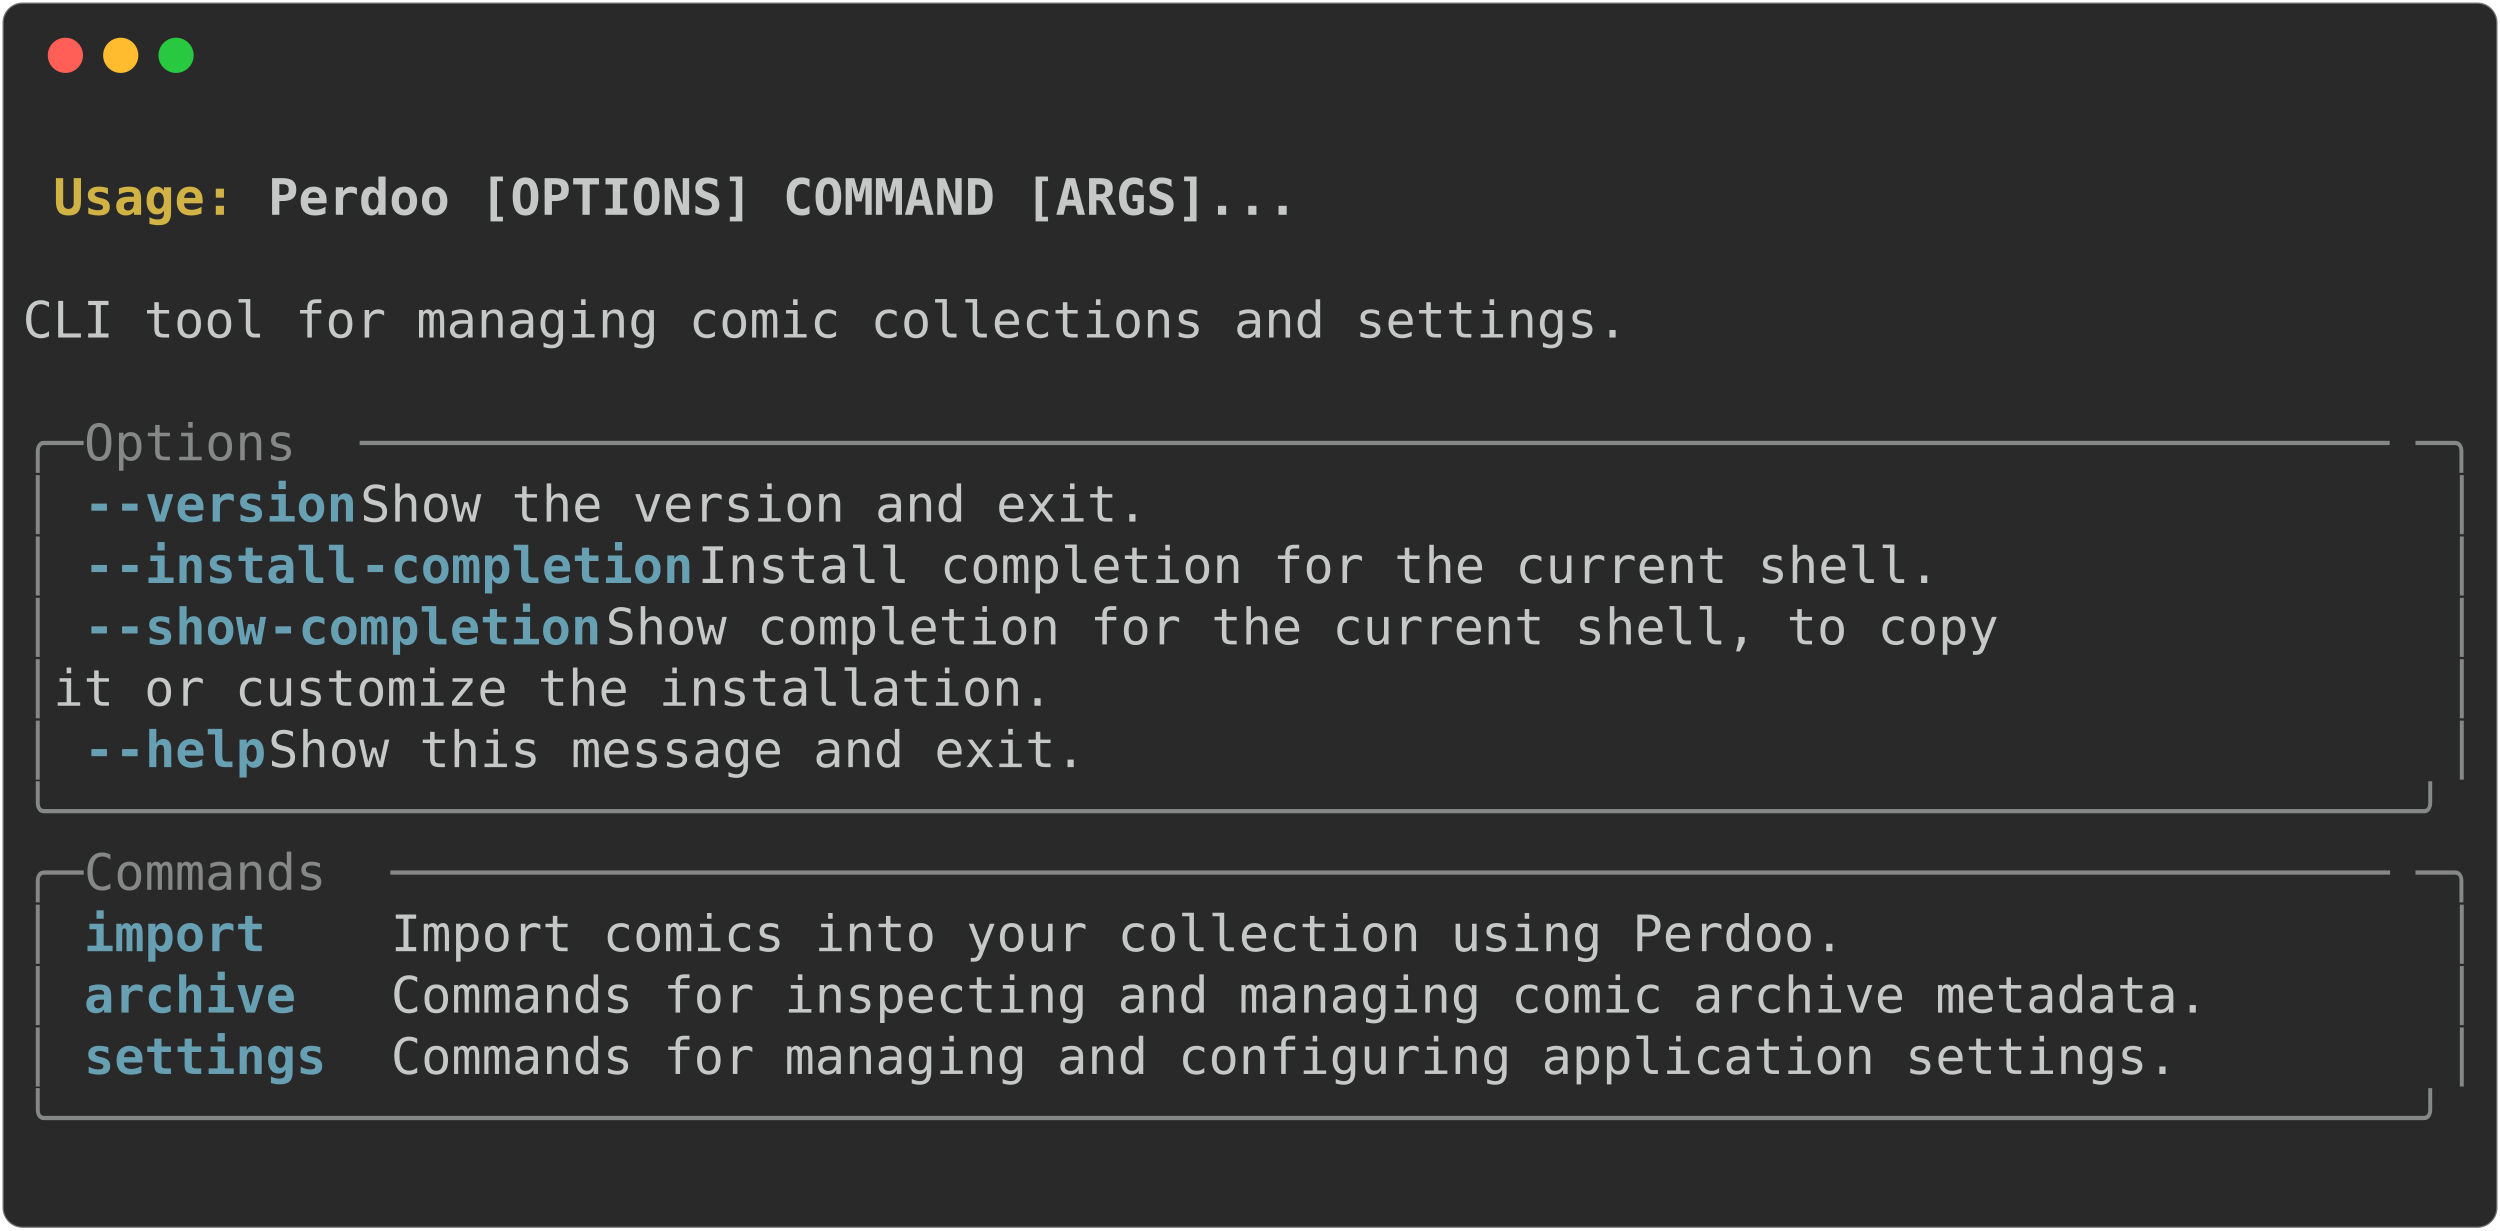
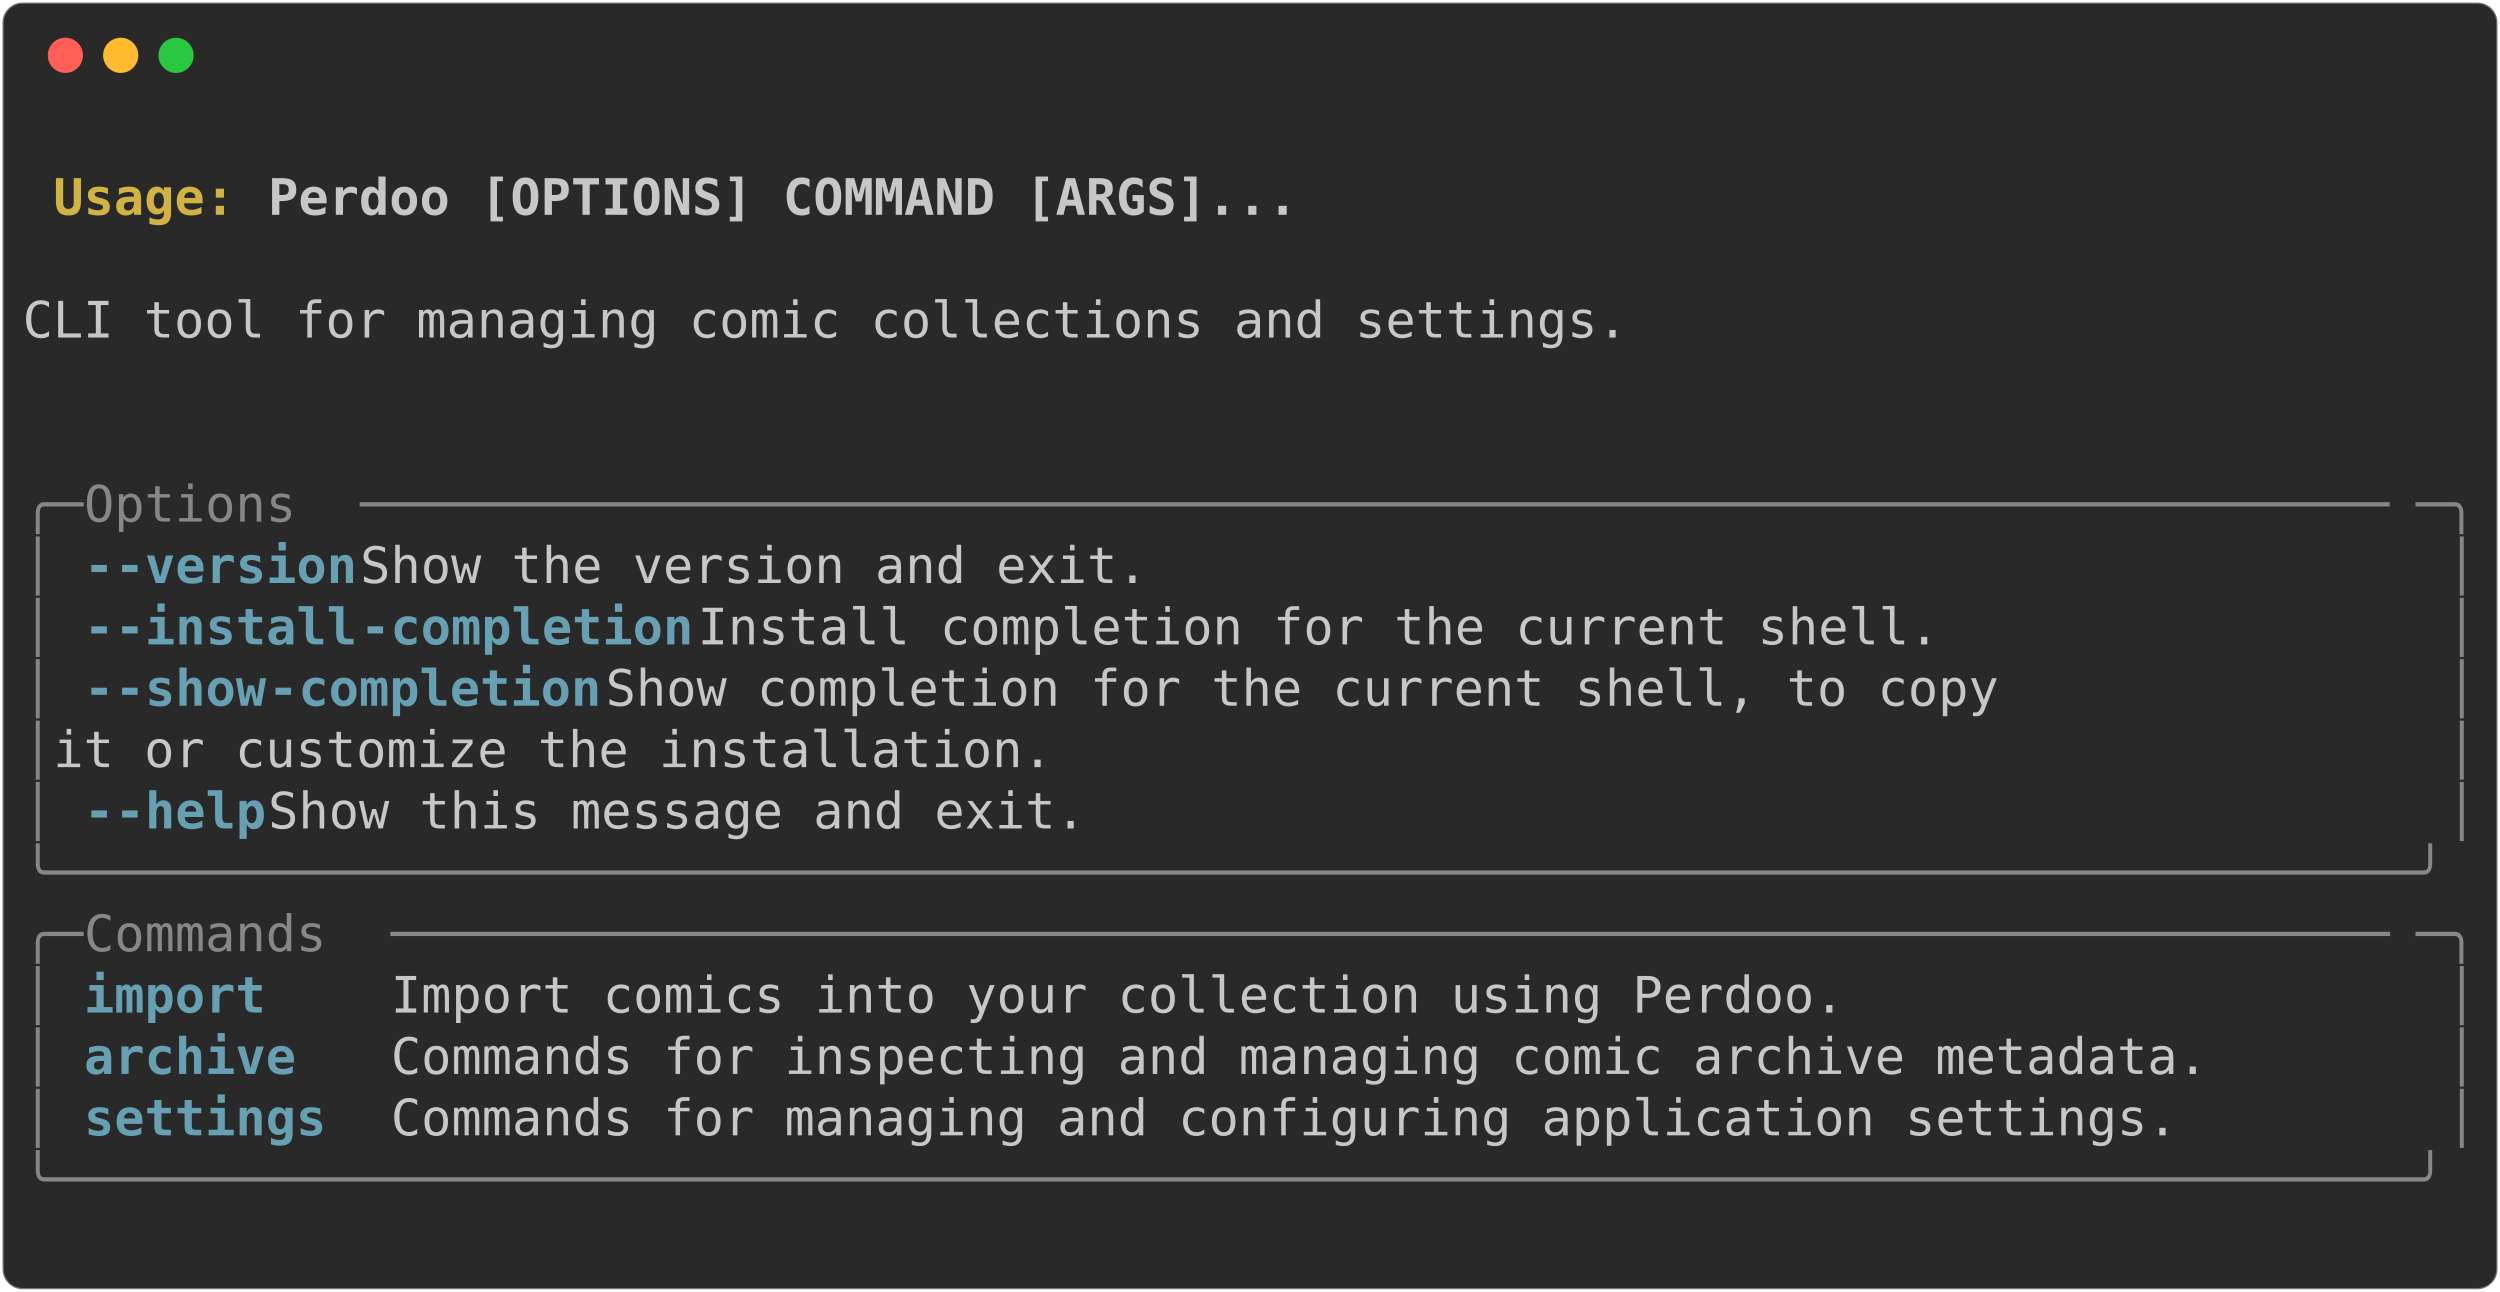
- <svg xmlns="http://www.w3.org/2000/svg" class="rich-terminal" viewBox="0 0 994 489.2">
+ <svg xmlns="http://www.w3.org/2000/svg" class="rich-terminal" viewBox="0 0 994 513.6">
  <style>

    @font-face {
        font-family: "Fira Code";
        src: local("FiraCode-Regular"),
                url("https://cdnjs.cloudflare.com/ajax/libs/firacode/6.2.0/woff2/FiraCode-Regular.woff2") format("woff2"),
                url("https://cdnjs.cloudflare.com/ajax/libs/firacode/6.2.0/woff/FiraCode-Regular.woff") format("woff");
        font-style: normal;
        font-weight: 400;
    }
    @font-face {
        font-family: "Fira Code";
        src: local("FiraCode-Bold"),
                url("https://cdnjs.cloudflare.com/ajax/libs/firacode/6.2.0/woff2/FiraCode-Bold.woff2") format("woff2"),
                url("https://cdnjs.cloudflare.com/ajax/libs/firacode/6.2.0/woff/FiraCode-Bold.woff") format("woff");
        font-style: bold;
        font-weight: 700;
    }

-     .terminal-242032079-matrix {
+     .terminal-1750544253-matrix {
        font-family: Fira Code, monospace;
        font-size: 20px;
        line-height: 24.4px;
        font-variant-east-asian: full-width;
    }

-     .terminal-242032079-title {
+     .terminal-1750544253-title {
        font-size: 18px;
        font-weight: bold;
        font-family: arial;
    }

-     .terminal-242032079-r1 { fill: #c5c8c6;font-weight: bold }
- .terminal-242032079-r2 { fill: #c5c8c6 }
- .terminal-242032079-r3 { fill: #d0b344;font-weight: bold }
- .terminal-242032079-r4 { fill: #868887 }
- .terminal-242032079-r5 { fill: #68a0b3;font-weight: bold }
+     .terminal-1750544253-r1 { fill: #c5c8c6;font-weight: bold }
+ .terminal-1750544253-r2 { fill: #c5c8c6 }
+ .terminal-1750544253-r3 { fill: #d0b344;font-weight: bold }
+ .terminal-1750544253-r4 { fill: #868887 }
+ .terminal-1750544253-r5 { fill: #68a0b3;font-weight: bold }
    </style>
  <defs>
-     <clipPath id="terminal-242032079-clip-terminal">
-       <rect x="0" y="0" width="975.0" height="438.2" />
+     <clipPath id="terminal-1750544253-clip-terminal">
+       <rect x="0" y="0" width="975.0" height="462.6" />
    </clipPath>
-     <clipPath id="terminal-242032079-line-0">
+     <clipPath id="terminal-1750544253-line-0">
      <rect x="0" y="1.5" width="976" height="24.65" />
    </clipPath>
-     <clipPath id="terminal-242032079-line-1">
+     <clipPath id="terminal-1750544253-line-1">
      <rect x="0" y="25.9" width="976" height="24.65" />
    </clipPath>
-     <clipPath id="terminal-242032079-line-2">
+     <clipPath id="terminal-1750544253-line-2">
      <rect x="0" y="50.3" width="976" height="24.65" />
    </clipPath>
-     <clipPath id="terminal-242032079-line-3">
+     <clipPath id="terminal-1750544253-line-3">
      <rect x="0" y="74.7" width="976" height="24.65" />
    </clipPath>
-     <clipPath id="terminal-242032079-line-4">
+     <clipPath id="terminal-1750544253-line-4">
      <rect x="0" y="99.1" width="976" height="24.65" />
    </clipPath>
-     <clipPath id="terminal-242032079-line-5">
+     <clipPath id="terminal-1750544253-line-5">
      <rect x="0" y="123.5" width="976" height="24.65" />
    </clipPath>
-     <clipPath id="terminal-242032079-line-6">
+     <clipPath id="terminal-1750544253-line-6">
      <rect x="0" y="147.9" width="976" height="24.65" />
    </clipPath>
-     <clipPath id="terminal-242032079-line-7">
+     <clipPath id="terminal-1750544253-line-7">
      <rect x="0" y="172.3" width="976" height="24.65" />
    </clipPath>
-     <clipPath id="terminal-242032079-line-8">
+     <clipPath id="terminal-1750544253-line-8">
      <rect x="0" y="196.7" width="976" height="24.65" />
    </clipPath>
-     <clipPath id="terminal-242032079-line-9">
+     <clipPath id="terminal-1750544253-line-9">
      <rect x="0" y="221.1" width="976" height="24.65" />
    </clipPath>
-     <clipPath id="terminal-242032079-line-10">
+     <clipPath id="terminal-1750544253-line-10">
      <rect x="0" y="245.5" width="976" height="24.65" />
    </clipPath>
-     <clipPath id="terminal-242032079-line-11">
+     <clipPath id="terminal-1750544253-line-11">
      <rect x="0" y="269.9" width="976" height="24.65" />
    </clipPath>
-     <clipPath id="terminal-242032079-line-12">
+     <clipPath id="terminal-1750544253-line-12">
      <rect x="0" y="294.3" width="976" height="24.65" />
    </clipPath>
-     <clipPath id="terminal-242032079-line-13">
+     <clipPath id="terminal-1750544253-line-13">
      <rect x="0" y="318.7" width="976" height="24.65" />
    </clipPath>
-     <clipPath id="terminal-242032079-line-14">
+     <clipPath id="terminal-1750544253-line-14">
      <rect x="0" y="343.1" width="976" height="24.65" />
    </clipPath>
-     <clipPath id="terminal-242032079-line-15">
+     <clipPath id="terminal-1750544253-line-15">
      <rect x="0" y="367.5" width="976" height="24.65" />
    </clipPath>
-     <clipPath id="terminal-242032079-line-16">
+     <clipPath id="terminal-1750544253-line-16">
      <rect x="0" y="391.9" width="976" height="24.65" />
    </clipPath>
+     <clipPath id="terminal-1750544253-line-17">
+       <rect x="0" y="416.3" width="976" height="24.65" />
+     </clipPath>
  </defs>
-   <rect fill="#292929" stroke="rgba(255,255,255,0.35)" stroke-width="1" x="1" y="1" width="992" height="487.2" rx="8" />
+   <rect fill="#292929" stroke="rgba(255,255,255,0.35)" stroke-width="1" x="1" y="1" width="992" height="511.6" rx="8" />
  <g transform="translate(26,22)">
    <circle cx="0" cy="0" r="7" fill="#ff5f57" />
    <circle cx="22" cy="0" r="7" fill="#febc2e" />
    <circle cx="44" cy="0" r="7" fill="#28c840" />
  </g>
-   <g transform="translate(9, 41)" clip-path="url(#terminal-242032079-clip-terminal)">
-     <g class="terminal-242032079-matrix">
-       <text class="terminal-242032079-r2" x="976" y="20" textLength="12.2" clip-path="url(#terminal-242032079-line-0)">
+   <g transform="translate(9, 41)" clip-path="url(#terminal-1750544253-clip-terminal)">
+     <g class="terminal-1750544253-matrix">
+       <text class="terminal-1750544253-r2" x="976" y="20" textLength="12.2" clip-path="url(#terminal-1750544253-line-0)">
</text>
-       <text class="terminal-242032079-r3" x="12.2" y="44.4" textLength="85.4" clip-path="url(#terminal-242032079-line-1)">Usage: </text>
-       <text class="terminal-242032079-r1" x="97.6" y="44.4" textLength="414.8" clip-path="url(#terminal-242032079-line-1)">Perdoo [OPTIONS] COMMAND [ARGS]...</text>
-       <text class="terminal-242032079-r2" x="976" y="44.4" textLength="12.2" clip-path="url(#terminal-242032079-line-1)">
+       <text class="terminal-1750544253-r3" x="12.2" y="44.4" textLength="85.4" clip-path="url(#terminal-1750544253-line-1)">Usage: </text>
+       <text class="terminal-1750544253-r1" x="97.6" y="44.4" textLength="414.8" clip-path="url(#terminal-1750544253-line-1)">Perdoo [OPTIONS] COMMAND [ARGS]...</text>
+       <text class="terminal-1750544253-r2" x="976" y="44.4" textLength="12.2" clip-path="url(#terminal-1750544253-line-1)">
</text>
-       <text class="terminal-242032079-r2" x="976" y="68.8" textLength="12.2" clip-path="url(#terminal-242032079-line-2)">
+       <text class="terminal-1750544253-r2" x="976" y="68.8" textLength="12.2" clip-path="url(#terminal-1750544253-line-2)">
</text>
-       <text class="terminal-242032079-r2" x="0" y="93.2" textLength="976" clip-path="url(#terminal-242032079-line-3)"> CLI tool for managing comic collections and settings.                          </text>
-       <text class="terminal-242032079-r2" x="976" y="93.2" textLength="12.2" clip-path="url(#terminal-242032079-line-3)">
+       <text class="terminal-1750544253-r2" x="0" y="93.2" textLength="976" clip-path="url(#terminal-1750544253-line-3)"> CLI tool for managing comic collections and settings.                          </text>
+       <text class="terminal-1750544253-r2" x="976" y="93.2" textLength="12.2" clip-path="url(#terminal-1750544253-line-3)">
</text>
-       <text class="terminal-242032079-r2" x="976" y="117.6" textLength="12.2" clip-path="url(#terminal-242032079-line-4)">
+       <text class="terminal-1750544253-r2" x="976" y="117.6" textLength="12.2" clip-path="url(#terminal-1750544253-line-4)">
</text>
-       <text class="terminal-242032079-r4" x="0" y="142" textLength="24.4" clip-path="url(#terminal-242032079-line-5)">╭─</text>
-       <text class="terminal-242032079-r4" x="24.4" y="142" textLength="109.8" clip-path="url(#terminal-242032079-line-5)"> Options </text>
-       <text class="terminal-242032079-r4" x="134.2" y="142" textLength="817.4" clip-path="url(#terminal-242032079-line-5)">───────────────────────────────────────────────────────────────────</text>
-       <text class="terminal-242032079-r4" x="951.6" y="142" textLength="24.4" clip-path="url(#terminal-242032079-line-5)">─╮</text>
-       <text class="terminal-242032079-r2" x="976" y="142" textLength="12.2" clip-path="url(#terminal-242032079-line-5)">
+       <text class="terminal-1750544253-r2" x="976" y="142" textLength="12.2" clip-path="url(#terminal-1750544253-line-5)">
</text>
-       <text class="terminal-242032079-r4" x="0" y="166.4" textLength="12.2" clip-path="url(#terminal-242032079-line-6)">│</text>
-       <text class="terminal-242032079-r5" x="24.4" y="166.4" textLength="12.2" clip-path="url(#terminal-242032079-line-6)">-</text>
-       <text class="terminal-242032079-r5" x="36.6" y="166.4" textLength="97.6" clip-path="url(#terminal-242032079-line-6)">-version</text>
-       <text class="terminal-242032079-r2" x="134.2" y="166.4" textLength="829.6" clip-path="url(#terminal-242032079-line-6)">                     Show the version and exit.                     </text>
-       <text class="terminal-242032079-r4" x="963.8" y="166.4" textLength="12.2" clip-path="url(#terminal-242032079-line-6)">│</text>
-       <text class="terminal-242032079-r2" x="976" y="166.4" textLength="12.2" clip-path="url(#terminal-242032079-line-6)">
+       <text class="terminal-1750544253-r4" x="0" y="166.4" textLength="24.4" clip-path="url(#terminal-1750544253-line-6)">╭─</text>
+       <text class="terminal-1750544253-r4" x="24.4" y="166.4" textLength="109.8" clip-path="url(#terminal-1750544253-line-6)"> Options </text>
+       <text class="terminal-1750544253-r4" x="134.2" y="166.4" textLength="817.4" clip-path="url(#terminal-1750544253-line-6)">───────────────────────────────────────────────────────────────────</text>
+       <text class="terminal-1750544253-r4" x="951.6" y="166.4" textLength="24.4" clip-path="url(#terminal-1750544253-line-6)">─╮</text>
+       <text class="terminal-1750544253-r2" x="976" y="166.4" textLength="12.2" clip-path="url(#terminal-1750544253-line-6)">
</text>
-       <text class="terminal-242032079-r4" x="0" y="190.8" textLength="12.2" clip-path="url(#terminal-242032079-line-7)">│</text>
-       <text class="terminal-242032079-r5" x="24.4" y="190.8" textLength="12.2" clip-path="url(#terminal-242032079-line-7)">-</text>
-       <text class="terminal-242032079-r5" x="36.6" y="190.8" textLength="97.6" clip-path="url(#terminal-242032079-line-7)">-install</text>
-       <text class="terminal-242032079-r5" x="134.2" y="190.8" textLength="134.2" clip-path="url(#terminal-242032079-line-7)">-completion</text>
-       <text class="terminal-242032079-r2" x="268.4" y="190.8" textLength="695.4" clip-path="url(#terminal-242032079-line-7)">          Install completion for the current shell.      </text>
-       <text class="terminal-242032079-r4" x="963.8" y="190.8" textLength="12.2" clip-path="url(#terminal-242032079-line-7)">│</text>
-       <text class="terminal-242032079-r2" x="976" y="190.8" textLength="12.2" clip-path="url(#terminal-242032079-line-7)">
+       <text class="terminal-1750544253-r4" x="0" y="190.8" textLength="12.2" clip-path="url(#terminal-1750544253-line-7)">│</text>
+       <text class="terminal-1750544253-r5" x="24.4" y="190.8" textLength="12.2" clip-path="url(#terminal-1750544253-line-7)">-</text>
+       <text class="terminal-1750544253-r5" x="36.6" y="190.8" textLength="97.6" clip-path="url(#terminal-1750544253-line-7)">-version</text>
+       <text class="terminal-1750544253-r2" x="134.2" y="190.8" textLength="829.6" clip-path="url(#terminal-1750544253-line-7)">                     Show the version and exit.                     </text>
+       <text class="terminal-1750544253-r4" x="963.8" y="190.8" textLength="12.2" clip-path="url(#terminal-1750544253-line-7)">│</text>
+       <text class="terminal-1750544253-r2" x="976" y="190.8" textLength="12.2" clip-path="url(#terminal-1750544253-line-7)">
</text>
-       <text class="terminal-242032079-r4" x="0" y="215.2" textLength="12.2" clip-path="url(#terminal-242032079-line-8)">│</text>
-       <text class="terminal-242032079-r5" x="24.4" y="215.2" textLength="12.2" clip-path="url(#terminal-242032079-line-8)">-</text>
-       <text class="terminal-242032079-r5" x="36.6" y="215.2" textLength="61" clip-path="url(#terminal-242032079-line-8)">-show</text>
-       <text class="terminal-242032079-r5" x="97.6" y="215.2" textLength="134.2" clip-path="url(#terminal-242032079-line-8)">-completion</text>
-       <text class="terminal-242032079-r2" x="231.8" y="215.2" textLength="732" clip-path="url(#terminal-242032079-line-8)">             Show completion for the current shell, to copy </text>
-       <text class="terminal-242032079-r4" x="963.8" y="215.2" textLength="12.2" clip-path="url(#terminal-242032079-line-8)">│</text>
-       <text class="terminal-242032079-r2" x="976" y="215.2" textLength="12.2" clip-path="url(#terminal-242032079-line-8)">
+       <text class="terminal-1750544253-r4" x="0" y="215.2" textLength="12.2" clip-path="url(#terminal-1750544253-line-8)">│</text>
+       <text class="terminal-1750544253-r5" x="24.4" y="215.2" textLength="12.2" clip-path="url(#terminal-1750544253-line-8)">-</text>
+       <text class="terminal-1750544253-r5" x="36.6" y="215.2" textLength="97.6" clip-path="url(#terminal-1750544253-line-8)">-install</text>
+       <text class="terminal-1750544253-r5" x="134.2" y="215.2" textLength="134.2" clip-path="url(#terminal-1750544253-line-8)">-completion</text>
+       <text class="terminal-1750544253-r2" x="268.4" y="215.2" textLength="695.4" clip-path="url(#terminal-1750544253-line-8)">          Install completion for the current shell.      </text>
+       <text class="terminal-1750544253-r4" x="963.8" y="215.2" textLength="12.2" clip-path="url(#terminal-1750544253-line-8)">│</text>
+       <text class="terminal-1750544253-r2" x="976" y="215.2" textLength="12.2" clip-path="url(#terminal-1750544253-line-8)">
</text>
-       <text class="terminal-242032079-r4" x="0" y="239.6" textLength="12.2" clip-path="url(#terminal-242032079-line-9)">│</text>
-       <text class="terminal-242032079-r2" x="12.2" y="239.6" textLength="951.6" clip-path="url(#terminal-242032079-line-9)">                               it or customize the installation.              </text>
-       <text class="terminal-242032079-r4" x="963.8" y="239.6" textLength="12.2" clip-path="url(#terminal-242032079-line-9)">│</text>
-       <text class="terminal-242032079-r2" x="976" y="239.6" textLength="12.2" clip-path="url(#terminal-242032079-line-9)">
+       <text class="terminal-1750544253-r4" x="0" y="239.6" textLength="12.2" clip-path="url(#terminal-1750544253-line-9)">│</text>
+       <text class="terminal-1750544253-r5" x="24.4" y="239.6" textLength="12.2" clip-path="url(#terminal-1750544253-line-9)">-</text>
+       <text class="terminal-1750544253-r5" x="36.6" y="239.6" textLength="61" clip-path="url(#terminal-1750544253-line-9)">-show</text>
+       <text class="terminal-1750544253-r5" x="97.6" y="239.6" textLength="134.2" clip-path="url(#terminal-1750544253-line-9)">-completion</text>
+       <text class="terminal-1750544253-r2" x="231.8" y="239.6" textLength="732" clip-path="url(#terminal-1750544253-line-9)">             Show completion for the current shell, to copy </text>
+       <text class="terminal-1750544253-r4" x="963.8" y="239.6" textLength="12.2" clip-path="url(#terminal-1750544253-line-9)">│</text>
+       <text class="terminal-1750544253-r2" x="976" y="239.6" textLength="12.2" clip-path="url(#terminal-1750544253-line-9)">
</text>
-       <text class="terminal-242032079-r4" x="0" y="264" textLength="12.2" clip-path="url(#terminal-242032079-line-10)">│</text>
-       <text class="terminal-242032079-r5" x="24.4" y="264" textLength="12.2" clip-path="url(#terminal-242032079-line-10)">-</text>
-       <text class="terminal-242032079-r5" x="36.6" y="264" textLength="61" clip-path="url(#terminal-242032079-line-10)">-help</text>
-       <text class="terminal-242032079-r2" x="97.6" y="264" textLength="866.2" clip-path="url(#terminal-242032079-line-10)">                        Show this message and exit.                    </text>
-       <text class="terminal-242032079-r4" x="963.8" y="264" textLength="12.2" clip-path="url(#terminal-242032079-line-10)">│</text>
-       <text class="terminal-242032079-r2" x="976" y="264" textLength="12.2" clip-path="url(#terminal-242032079-line-10)">
+       <text class="terminal-1750544253-r4" x="0" y="264" textLength="12.2" clip-path="url(#terminal-1750544253-line-10)">│</text>
+       <text class="terminal-1750544253-r2" x="12.2" y="264" textLength="951.6" clip-path="url(#terminal-1750544253-line-10)">                               it or customize the installation.              </text>
+       <text class="terminal-1750544253-r4" x="963.8" y="264" textLength="12.2" clip-path="url(#terminal-1750544253-line-10)">│</text>
+       <text class="terminal-1750544253-r2" x="976" y="264" textLength="12.2" clip-path="url(#terminal-1750544253-line-10)">
</text>
-       <text class="terminal-242032079-r4" x="0" y="288.4" textLength="976" clip-path="url(#terminal-242032079-line-11)">╰──────────────────────────────────────────────────────────────────────────────╯</text>
-       <text class="terminal-242032079-r2" x="976" y="288.4" textLength="12.2" clip-path="url(#terminal-242032079-line-11)">
+       <text class="terminal-1750544253-r4" x="0" y="288.4" textLength="12.2" clip-path="url(#terminal-1750544253-line-11)">│</text>
+       <text class="terminal-1750544253-r5" x="24.4" y="288.4" textLength="12.2" clip-path="url(#terminal-1750544253-line-11)">-</text>
+       <text class="terminal-1750544253-r5" x="36.6" y="288.4" textLength="61" clip-path="url(#terminal-1750544253-line-11)">-help</text>
+       <text class="terminal-1750544253-r2" x="97.6" y="288.4" textLength="866.2" clip-path="url(#terminal-1750544253-line-11)">                        Show this message and exit.                    </text>
+       <text class="terminal-1750544253-r4" x="963.8" y="288.4" textLength="12.2" clip-path="url(#terminal-1750544253-line-11)">│</text>
+       <text class="terminal-1750544253-r2" x="976" y="288.4" textLength="12.2" clip-path="url(#terminal-1750544253-line-11)">
</text>
-       <text class="terminal-242032079-r4" x="0" y="312.8" textLength="24.4" clip-path="url(#terminal-242032079-line-12)">╭─</text>
-       <text class="terminal-242032079-r4" x="24.4" y="312.8" textLength="122" clip-path="url(#terminal-242032079-line-12)"> Commands </text>
-       <text class="terminal-242032079-r4" x="146.4" y="312.8" textLength="805.2" clip-path="url(#terminal-242032079-line-12)">──────────────────────────────────────────────────────────────────</text>
-       <text class="terminal-242032079-r4" x="951.6" y="312.8" textLength="24.4" clip-path="url(#terminal-242032079-line-12)">─╮</text>
-       <text class="terminal-242032079-r2" x="976" y="312.8" textLength="12.2" clip-path="url(#terminal-242032079-line-12)">
+       <text class="terminal-1750544253-r4" x="0" y="312.8" textLength="976" clip-path="url(#terminal-1750544253-line-12)">╰──────────────────────────────────────────────────────────────────────────────╯</text>
+       <text class="terminal-1750544253-r2" x="976" y="312.8" textLength="12.2" clip-path="url(#terminal-1750544253-line-12)">
</text>
-       <text class="terminal-242032079-r4" x="0" y="337.2" textLength="12.2" clip-path="url(#terminal-242032079-line-13)">│</text>
-       <text class="terminal-242032079-r5" x="24.4" y="337.2" textLength="109.8" clip-path="url(#terminal-242032079-line-13)">import   </text>
-       <text class="terminal-242032079-r2" x="146.4" y="337.2" textLength="817.4" clip-path="url(#terminal-242032079-line-13)"> Import comics into your collection using Perdoo.                  </text>
-       <text class="terminal-242032079-r4" x="963.8" y="337.2" textLength="12.2" clip-path="url(#terminal-242032079-line-13)">│</text>
-       <text class="terminal-242032079-r2" x="976" y="337.2" textLength="12.2" clip-path="url(#terminal-242032079-line-13)">
+       <text class="terminal-1750544253-r4" x="0" y="337.2" textLength="24.4" clip-path="url(#terminal-1750544253-line-13)">╭─</text>
+       <text class="terminal-1750544253-r4" x="24.4" y="337.2" textLength="122" clip-path="url(#terminal-1750544253-line-13)"> Commands </text>
+       <text class="terminal-1750544253-r4" x="146.4" y="337.2" textLength="805.2" clip-path="url(#terminal-1750544253-line-13)">──────────────────────────────────────────────────────────────────</text>
+       <text class="terminal-1750544253-r4" x="951.6" y="337.2" textLength="24.4" clip-path="url(#terminal-1750544253-line-13)">─╮</text>
+       <text class="terminal-1750544253-r2" x="976" y="337.2" textLength="12.2" clip-path="url(#terminal-1750544253-line-13)">
</text>
-       <text class="terminal-242032079-r4" x="0" y="361.6" textLength="12.2" clip-path="url(#terminal-242032079-line-14)">│</text>
-       <text class="terminal-242032079-r5" x="24.4" y="361.6" textLength="109.8" clip-path="url(#terminal-242032079-line-14)">archive  </text>
-       <text class="terminal-242032079-r2" x="146.4" y="361.6" textLength="817.4" clip-path="url(#terminal-242032079-line-14)"> Commands for inspecting and managing comic archive metadata.      </text>
-       <text class="terminal-242032079-r4" x="963.8" y="361.6" textLength="12.2" clip-path="url(#terminal-242032079-line-14)">│</text>
-       <text class="terminal-242032079-r2" x="976" y="361.6" textLength="12.2" clip-path="url(#terminal-242032079-line-14)">
+       <text class="terminal-1750544253-r4" x="0" y="361.6" textLength="12.2" clip-path="url(#terminal-1750544253-line-14)">│</text>
+       <text class="terminal-1750544253-r5" x="24.4" y="361.6" textLength="109.8" clip-path="url(#terminal-1750544253-line-14)">import   </text>
+       <text class="terminal-1750544253-r2" x="146.4" y="361.6" textLength="817.4" clip-path="url(#terminal-1750544253-line-14)"> Import comics into your collection using Perdoo.                  </text>
+       <text class="terminal-1750544253-r4" x="963.8" y="361.6" textLength="12.2" clip-path="url(#terminal-1750544253-line-14)">│</text>
+       <text class="terminal-1750544253-r2" x="976" y="361.6" textLength="12.2" clip-path="url(#terminal-1750544253-line-14)">
</text>
-       <text class="terminal-242032079-r4" x="0" y="386" textLength="12.2" clip-path="url(#terminal-242032079-line-15)">│</text>
-       <text class="terminal-242032079-r5" x="24.4" y="386" textLength="109.8" clip-path="url(#terminal-242032079-line-15)">settings </text>
-       <text class="terminal-242032079-r2" x="146.4" y="386" textLength="817.4" clip-path="url(#terminal-242032079-line-15)"> Commands for managing and configuring application settings.       </text>
-       <text class="terminal-242032079-r4" x="963.8" y="386" textLength="12.2" clip-path="url(#terminal-242032079-line-15)">│</text>
-       <text class="terminal-242032079-r2" x="976" y="386" textLength="12.2" clip-path="url(#terminal-242032079-line-15)">
+       <text class="terminal-1750544253-r4" x="0" y="386" textLength="12.2" clip-path="url(#terminal-1750544253-line-15)">│</text>
+       <text class="terminal-1750544253-r5" x="24.4" y="386" textLength="109.8" clip-path="url(#terminal-1750544253-line-15)">archive  </text>
+       <text class="terminal-1750544253-r2" x="146.4" y="386" textLength="817.4" clip-path="url(#terminal-1750544253-line-15)"> Commands for inspecting and managing comic archive metadata.      </text>
+       <text class="terminal-1750544253-r4" x="963.8" y="386" textLength="12.2" clip-path="url(#terminal-1750544253-line-15)">│</text>
+       <text class="terminal-1750544253-r2" x="976" y="386" textLength="12.2" clip-path="url(#terminal-1750544253-line-15)">
</text>
-       <text class="terminal-242032079-r4" x="0" y="410.4" textLength="976" clip-path="url(#terminal-242032079-line-16)">╰──────────────────────────────────────────────────────────────────────────────╯</text>
-       <text class="terminal-242032079-r2" x="976" y="410.4" textLength="12.2" clip-path="url(#terminal-242032079-line-16)">
+       <text class="terminal-1750544253-r4" x="0" y="410.4" textLength="12.2" clip-path="url(#terminal-1750544253-line-16)">│</text>
+       <text class="terminal-1750544253-r5" x="24.4" y="410.4" textLength="109.8" clip-path="url(#terminal-1750544253-line-16)">settings </text>
+       <text class="terminal-1750544253-r2" x="146.4" y="410.4" textLength="817.4" clip-path="url(#terminal-1750544253-line-16)"> Commands for managing and configuring application settings.       </text>
+       <text class="terminal-1750544253-r4" x="963.8" y="410.4" textLength="12.2" clip-path="url(#terminal-1750544253-line-16)">│</text>
+       <text class="terminal-1750544253-r2" x="976" y="410.4" textLength="12.2" clip-path="url(#terminal-1750544253-line-16)">
</text>
-       <text class="terminal-242032079-r2" x="976" y="434.8" textLength="12.2" clip-path="url(#terminal-242032079-line-17)">
+       <text class="terminal-1750544253-r4" x="0" y="434.8" textLength="976" clip-path="url(#terminal-1750544253-line-17)">╰──────────────────────────────────────────────────────────────────────────────╯</text>
+       <text class="terminal-1750544253-r2" x="976" y="434.8" textLength="12.2" clip-path="url(#terminal-1750544253-line-17)">
+ </text>
+       <text class="terminal-1750544253-r2" x="976" y="459.2" textLength="12.2" clip-path="url(#terminal-1750544253-line-18)">
</text>
    </g>
  </g>
</svg>
